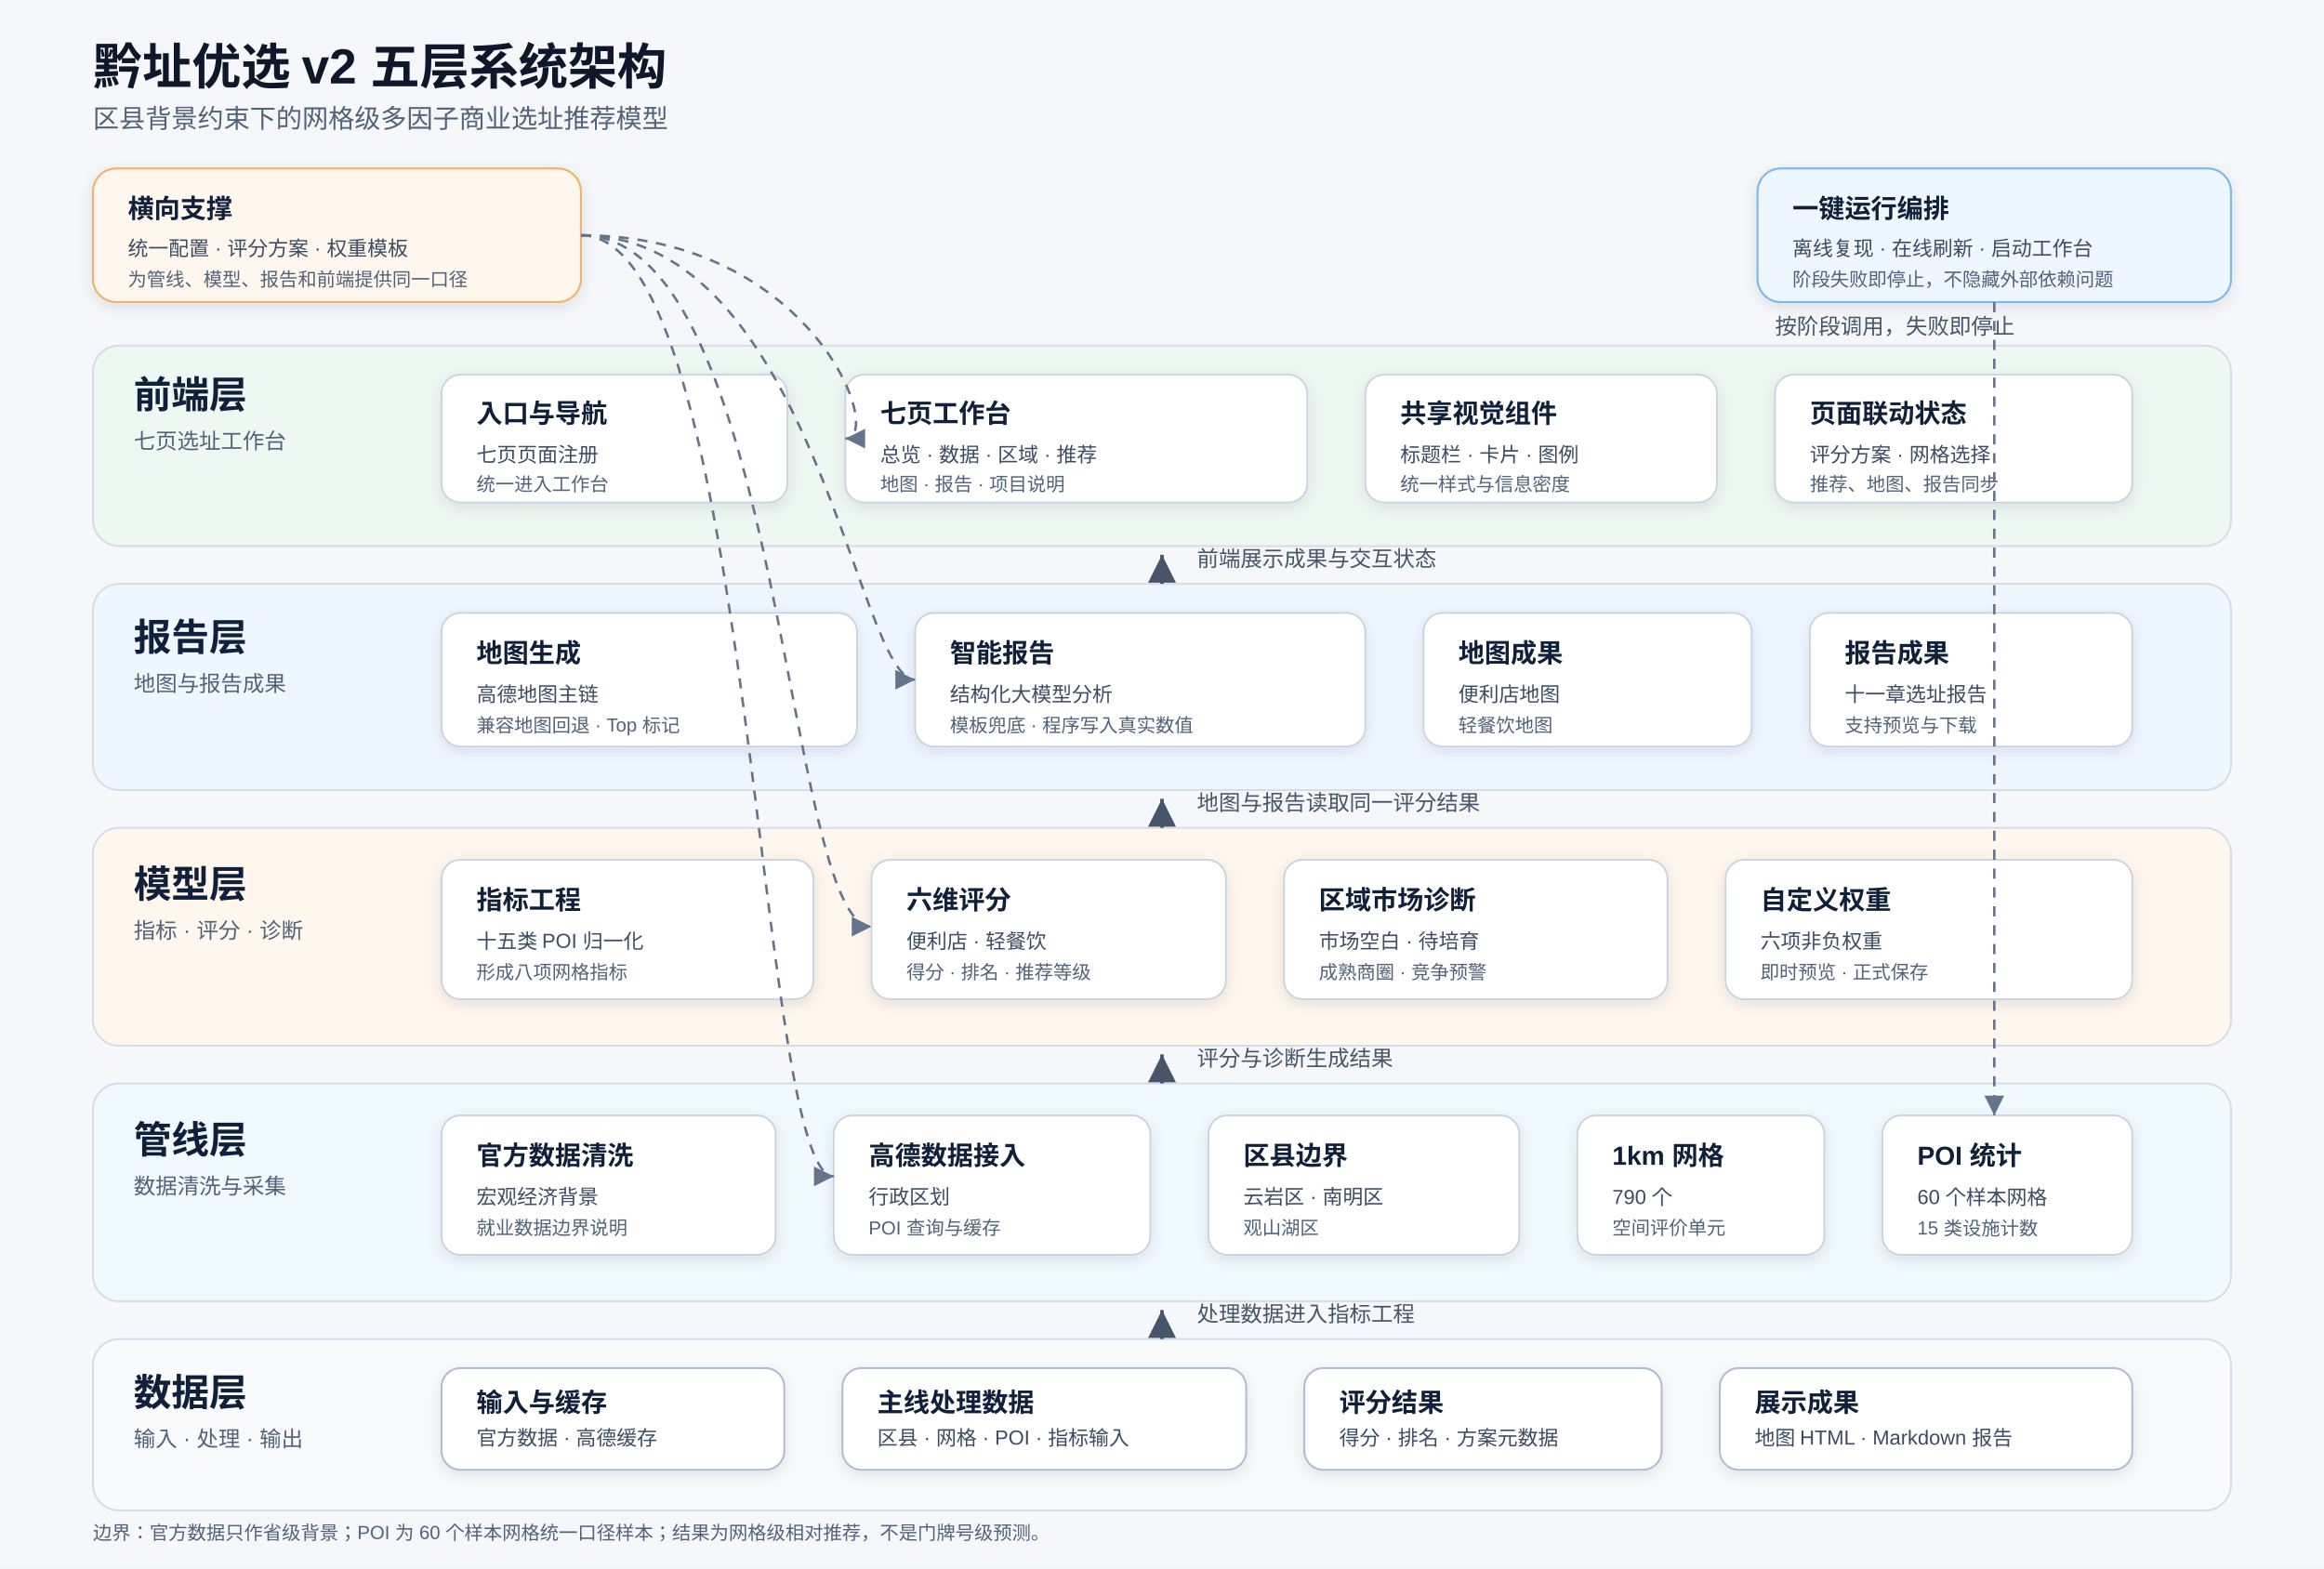
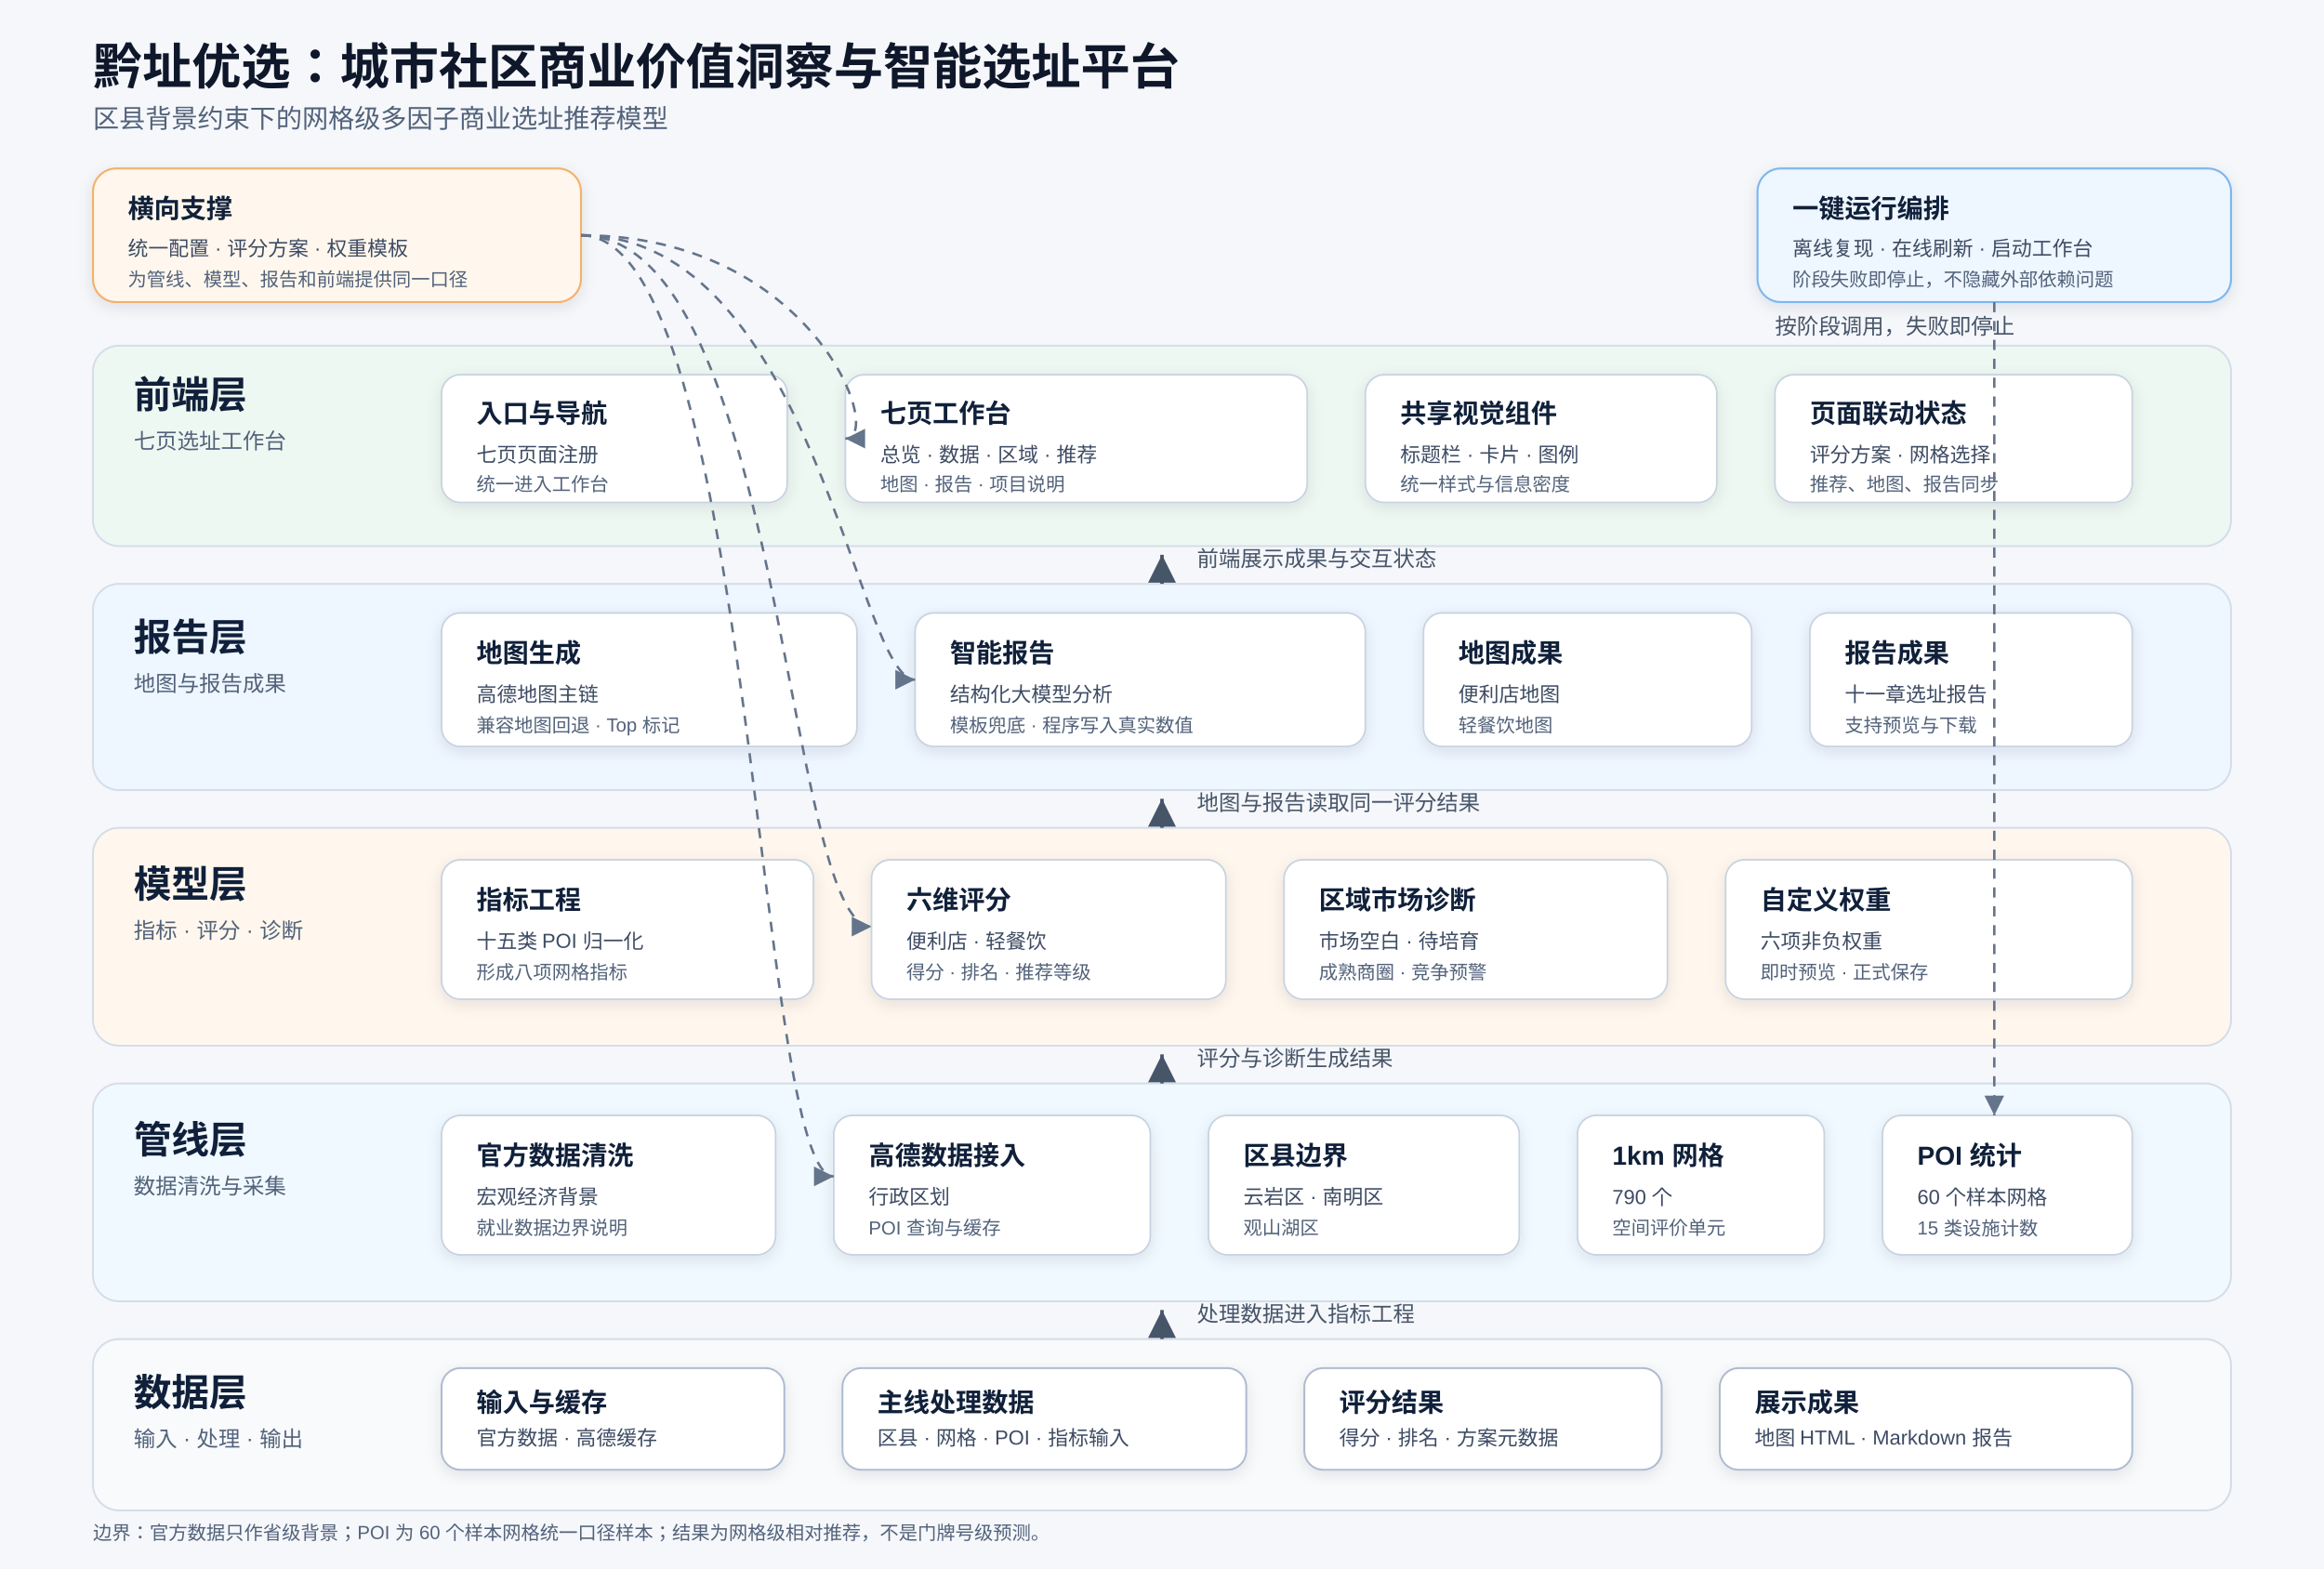
<svg xmlns="http://www.w3.org/2000/svg" width="1600" height="1080" viewBox="0 0 1600 1080" role="img" aria-labelledby="title desc">
  <defs>
    <style>
      .canvas { fill: #f5f7fb; }
      .title { font-family: "Microsoft YaHei", "PingFang SC", Arial, sans-serif; font-size: 34px; font-weight: 700; fill: #0f172a; }
      .subtitle { font-family: "Microsoft YaHei", "PingFang SC", Arial, sans-serif; font-size: 18px; fill: #52627a; }
      .layer-title { font-family: "Microsoft YaHei", "PingFang SC", Arial, sans-serif; font-size: 26px; font-weight: 700; fill: #10203a; }
      .layer-note { font-family: "Microsoft YaHei", "PingFang SC", Arial, sans-serif; font-size: 15px; fill: #52627a; }
      .card-title { font-family: "Microsoft YaHei", "PingFang SC", Arial, sans-serif; font-size: 18px; font-weight: 700; fill: #10203a; }
      .card-text { font-family: "Microsoft YaHei", "PingFang SC", Arial, sans-serif; font-size: 14px; fill: #3d4b63; }
      .tiny { font-family: "Microsoft YaHei", "PingFang SC", Arial, sans-serif; font-size: 13px; fill: #52627a; }
      .layer { stroke: #d5dde8; stroke-width: 1.3; rx: 18; }
      .card { fill: #ffffff; stroke: #c8d3e1; stroke-width: 1.2; rx: 13; }
      .data-card { fill: #ffffff; stroke: #aebbd0; stroke-width: 1.3; rx: 13; }
      .support { fill: #fff7ed; stroke: #f3b16e; stroke-width: 1.4; rx: 16; }
      .runner { fill: #eef6ff; stroke: #7db7ee; stroke-width: 1.4; rx: 16; }
      .arrow { stroke: #475569; stroke-width: 2.4; fill: none; marker-end: url(#arrowhead); }
      .soft-arrow { stroke: #64748b; stroke-width: 1.7; fill: none; marker-end: url(#softArrow); stroke-dasharray: 7 6; }
      .caption { font-family: "Microsoft YaHei", "PingFang SC", Arial, sans-serif; font-size: 15px; fill: #475569; }
    </style>
    <marker id="arrowhead" markerWidth="12" markerHeight="12" refX="10" refY="6" orient="auto">
      <path d="M2,2 L10,6 L2,10 Z" fill="#475569" />
    </marker>
    <marker id="softArrow" markerWidth="12" markerHeight="12" refX="10" refY="6" orient="auto">
      <path d="M2,2 L10,6 L2,10 Z" fill="#64748b" />
    </marker>
    <filter id="shadow" x="-5%" y="-10%" width="110%" height="125%">
      <feDropShadow dx="0" dy="3" stdDeviation="5" flood-color="#0f172a" flood-opacity="0.10" />
    </filter>
  </defs>
  <rect class="canvas" x="0" y="0" width="1600" height="1080" />
-   <text class="title" x="64" y="58">黔址优选 v2 五层系统架构</text>
+   <text class="title" x="64" y="58">黔址优选：城市社区商业价值洞察与智能选址平台</text>
  <text class="subtitle" x="64" y="88">区县背景约束下的网格级多因子商业选址推荐模型</text>
  <rect class="support" x="64" y="116" width="336" height="92" filter="url(#shadow)" />
  <text class="card-title" x="88" y="150">横向支撑</text>
  <text class="card-text" x="88" y="176">统一配置 · 评分方案 · 权重模板</text>
  <text class="tiny" x="88" y="197">为管线、模型、报告和前端提供同一口径</text>
  <rect class="runner" x="1210" y="116" width="326" height="92" filter="url(#shadow)" />
  <text class="card-title" x="1234" y="150">一键运行编排</text>
  <text class="card-text" x="1234" y="176">离线复现 · 在线刷新 · 启动工作台</text>
  <text class="tiny" x="1234" y="197">阶段失败即停止，不隐藏外部依赖问题</text>
  <rect class="layer" x="64" y="238" width="1472" height="138" fill="#eef8f2" />
  <text class="layer-title" x="92" y="281">前端层</text>
  <text class="layer-note" x="92" y="309">七页选址工作台</text>
  <rect class="card" x="304" y="258" width="238" height="88" filter="url(#shadow)" />
  <text class="card-title" x="328" y="291">入口与导航</text>
  <text class="card-text" x="328" y="318">七页页面注册</text>
  <text class="tiny" x="328" y="338">统一进入工作台</text>
  <rect class="card" x="582" y="258" width="318" height="88" filter="url(#shadow)" />
  <text class="card-title" x="606" y="291">七页工作台</text>
  <text class="card-text" x="606" y="318">总览 · 数据 · 区域 · 推荐</text>
  <text class="tiny" x="606" y="338">地图 · 报告 · 项目说明</text>
  <rect class="card" x="940" y="258" width="242" height="88" filter="url(#shadow)" />
  <text class="card-title" x="964" y="291">共享视觉组件</text>
  <text class="card-text" x="964" y="318">标题栏 · 卡片 · 图例</text>
  <text class="tiny" x="964" y="338">统一样式与信息密度</text>
  <rect class="card" x="1222" y="258" width="246" height="88" filter="url(#shadow)" />
  <text class="card-title" x="1246" y="291">页面联动状态</text>
  <text class="card-text" x="1246" y="318">评分方案 · 网格选择</text>
  <text class="tiny" x="1246" y="338">推荐、地图、报告同步</text>
  <rect class="layer" x="64" y="402" width="1472" height="142" fill="#eef6ff" />
  <text class="layer-title" x="92" y="448">报告层</text>
  <text class="layer-note" x="92" y="476">地图与报告成果</text>
  <rect class="card" x="304" y="422" width="286" height="92" filter="url(#shadow)" />
  <text class="card-title" x="328" y="456">地图生成</text>
  <text class="card-text" x="328" y="483">高德地图主链</text>
  <text class="tiny" x="328" y="504">兼容地图回退 · Top 标记</text>
  <rect class="card" x="630" y="422" width="310" height="92" filter="url(#shadow)" />
  <text class="card-title" x="654" y="456">智能报告</text>
  <text class="card-text" x="654" y="483">结构化大模型分析</text>
  <text class="tiny" x="654" y="504">模板兜底 · 程序写入真实数值</text>
  <rect class="card" x="980" y="422" width="226" height="92" filter="url(#shadow)" />
  <text class="card-title" x="1004" y="456">地图成果</text>
  <text class="card-text" x="1004" y="483">便利店地图</text>
  <text class="tiny" x="1004" y="504">轻餐饮地图</text>
  <rect class="card" x="1246" y="422" width="222" height="92" filter="url(#shadow)" />
  <text class="card-title" x="1270" y="456">报告成果</text>
  <text class="card-text" x="1270" y="483">十一章选址报告</text>
  <text class="tiny" x="1270" y="504">支持预览与下载</text>
  <rect class="layer" x="64" y="570" width="1472" height="150" fill="#fff7ed" />
  <text class="layer-title" x="92" y="618">模型层</text>
  <text class="layer-note" x="92" y="646">指标 · 评分 · 诊断</text>
  <rect class="card" x="304" y="592" width="256" height="96" filter="url(#shadow)" />
  <text class="card-title" x="328" y="626">指标工程</text>
  <text class="card-text" x="328" y="653">十五类 POI 归一化</text>
  <text class="tiny" x="328" y="674">形成八项网格指标</text>
  <rect class="card" x="600" y="592" width="244" height="96" filter="url(#shadow)" />
  <text class="card-title" x="624" y="626">六维评分</text>
  <text class="card-text" x="624" y="653">便利店 · 轻餐饮</text>
  <text class="tiny" x="624" y="674">得分 · 排名 · 推荐等级</text>
  <rect class="card" x="884" y="592" width="264" height="96" filter="url(#shadow)" />
  <text class="card-title" x="908" y="626">区域市场诊断</text>
  <text class="card-text" x="908" y="653">市场空白 · 待培育</text>
  <text class="tiny" x="908" y="674">成熟商圈 · 竞争预警</text>
  <rect class="card" x="1188" y="592" width="280" height="96" filter="url(#shadow)" />
  <text class="card-title" x="1212" y="626">自定义权重</text>
  <text class="card-text" x="1212" y="653">六项非负权重</text>
  <text class="tiny" x="1212" y="674">即时预览 · 正式保存</text>
  <rect class="layer" x="64" y="746" width="1472" height="150" fill="#f0f9ff" />
  <text class="layer-title" x="92" y="794">管线层</text>
  <text class="layer-note" x="92" y="822">数据清洗与采集</text>
  <rect class="card" x="304" y="768" width="230" height="96" filter="url(#shadow)" />
  <text class="card-title" x="328" y="802">官方数据清洗</text>
  <text class="card-text" x="328" y="829">宏观经济背景</text>
  <text class="tiny" x="328" y="850">就业数据边界说明</text>
  <rect class="card" x="574" y="768" width="218" height="96" filter="url(#shadow)" />
  <text class="card-title" x="598" y="802">高德数据接入</text>
  <text class="card-text" x="598" y="829">行政区划</text>
  <text class="tiny" x="598" y="850">POI 查询与缓存</text>
  <rect class="card" x="832" y="768" width="214" height="96" filter="url(#shadow)" />
  <text class="card-title" x="856" y="802">区县边界</text>
  <text class="card-text" x="856" y="829">云岩区 · 南明区</text>
  <text class="tiny" x="856" y="850">观山湖区</text>
  <rect class="card" x="1086" y="768" width="170" height="96" filter="url(#shadow)" />
  <text class="card-title" x="1110" y="802">1km 网格</text>
  <text class="card-text" x="1110" y="829">790 个</text>
  <text class="tiny" x="1110" y="850">空间评价单元</text>
  <rect class="card" x="1296" y="768" width="172" height="96" filter="url(#shadow)" />
  <text class="card-title" x="1320" y="802">POI 统计</text>
  <text class="card-text" x="1320" y="829">60 个样本网格</text>
  <text class="tiny" x="1320" y="850">15 类设施计数</text>
  <rect class="layer" x="64" y="922" width="1472" height="118" fill="#f8fafc" />
  <text class="layer-title" x="92" y="968">数据层</text>
  <text class="layer-note" x="92" y="996">输入 · 处理 · 输出</text>
  <rect class="data-card" x="304" y="942" width="236" height="70" filter="url(#shadow)" />
  <text class="card-title" x="328" y="972">输入与缓存</text>
  <text class="card-text" x="328" y="995">官方数据 · 高德缓存</text>
  <rect class="data-card" x="580" y="942" width="278" height="70" filter="url(#shadow)" />
  <text class="card-title" x="604" y="972">主线处理数据</text>
  <text class="card-text" x="604" y="995">区县 · 网格 · POI · 指标输入</text>
  <rect class="data-card" x="898" y="942" width="246" height="70" filter="url(#shadow)" />
  <text class="card-title" x="922" y="972">评分结果</text>
  <text class="card-text" x="922" y="995">得分 · 排名 · 方案元数据</text>
  <rect class="data-card" x="1184" y="942" width="284" height="70" filter="url(#shadow)" />
  <text class="card-title" x="1208" y="972">展示成果</text>
  <text class="card-text" x="1208" y="995">地图 HTML · Markdown 报告</text>
  <path class="arrow" d="M800 922 L800 902" />
  <path class="arrow" d="M800 746 L800 726" />
  <path class="arrow" d="M800 570 L800 550" />
  <path class="arrow" d="M800 402 L800 382" />
  <text class="caption" x="824" y="910">处理数据进入指标工程</text>
  <text class="caption" x="824" y="734">评分与诊断生成结果</text>
  <text class="caption" x="824" y="558">地图与报告读取同一评分结果</text>
  <text class="caption" x="824" y="390">前端展示成果与交互状态</text>
  <path class="soft-arrow" d="M400 162 C520 162, 520 810, 574 810" />
  <path class="soft-arrow" d="M400 162 C540 162, 540 638, 600 638" />
  <path class="soft-arrow" d="M400 162 C560 162, 590 468, 630 468" />
  <path class="soft-arrow" d="M400 162 C560 162, 610 302, 582 302" />
  <path class="soft-arrow" d="M1373 208 C1373 370, 1373 585, 1373 768" />
  <text class="caption" x="1222" y="230">按阶段调用，失败即停止</text>
  <text class="tiny" x="64" y="1060">边界：官方数据只作省级背景；POI 为 60 个样本网格统一口径样本；结果为网格级相对推荐，不是门牌号级预测。</text>
</svg>
